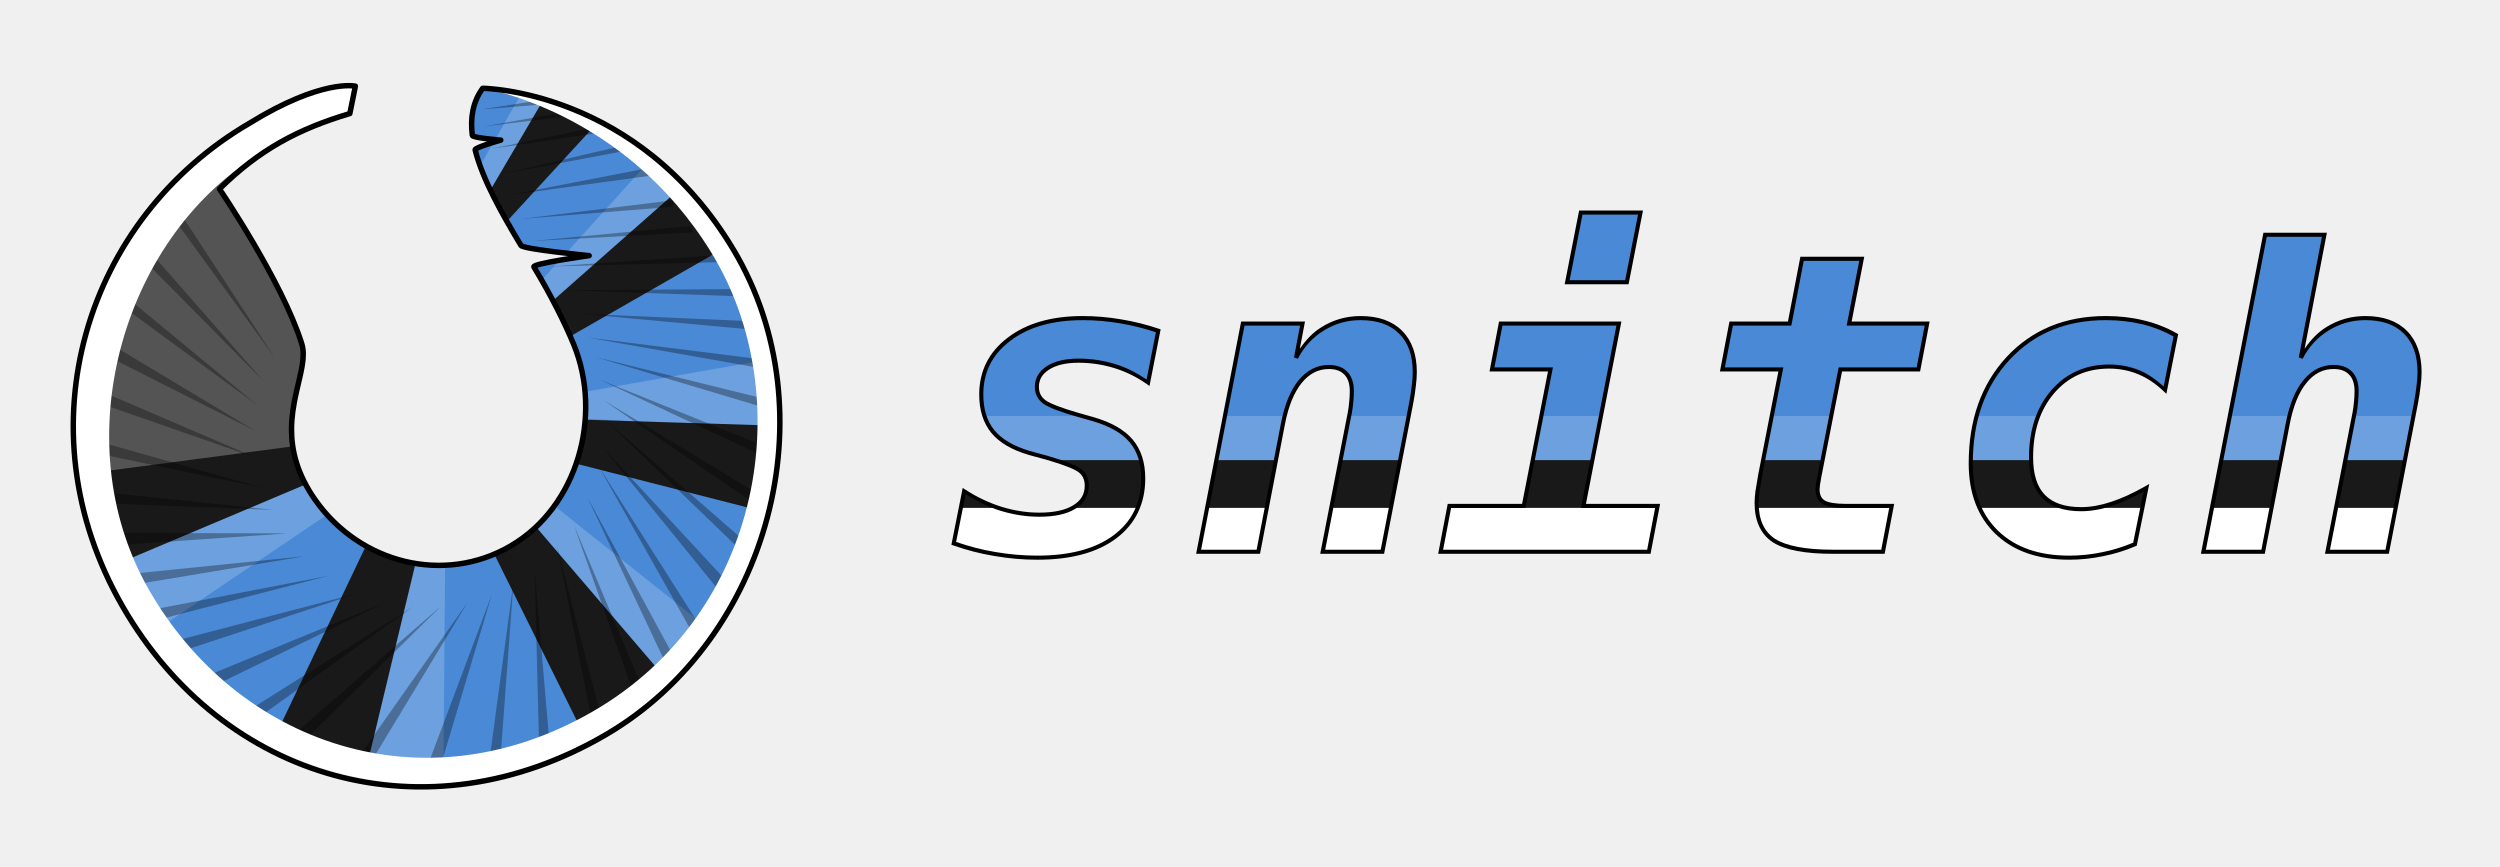
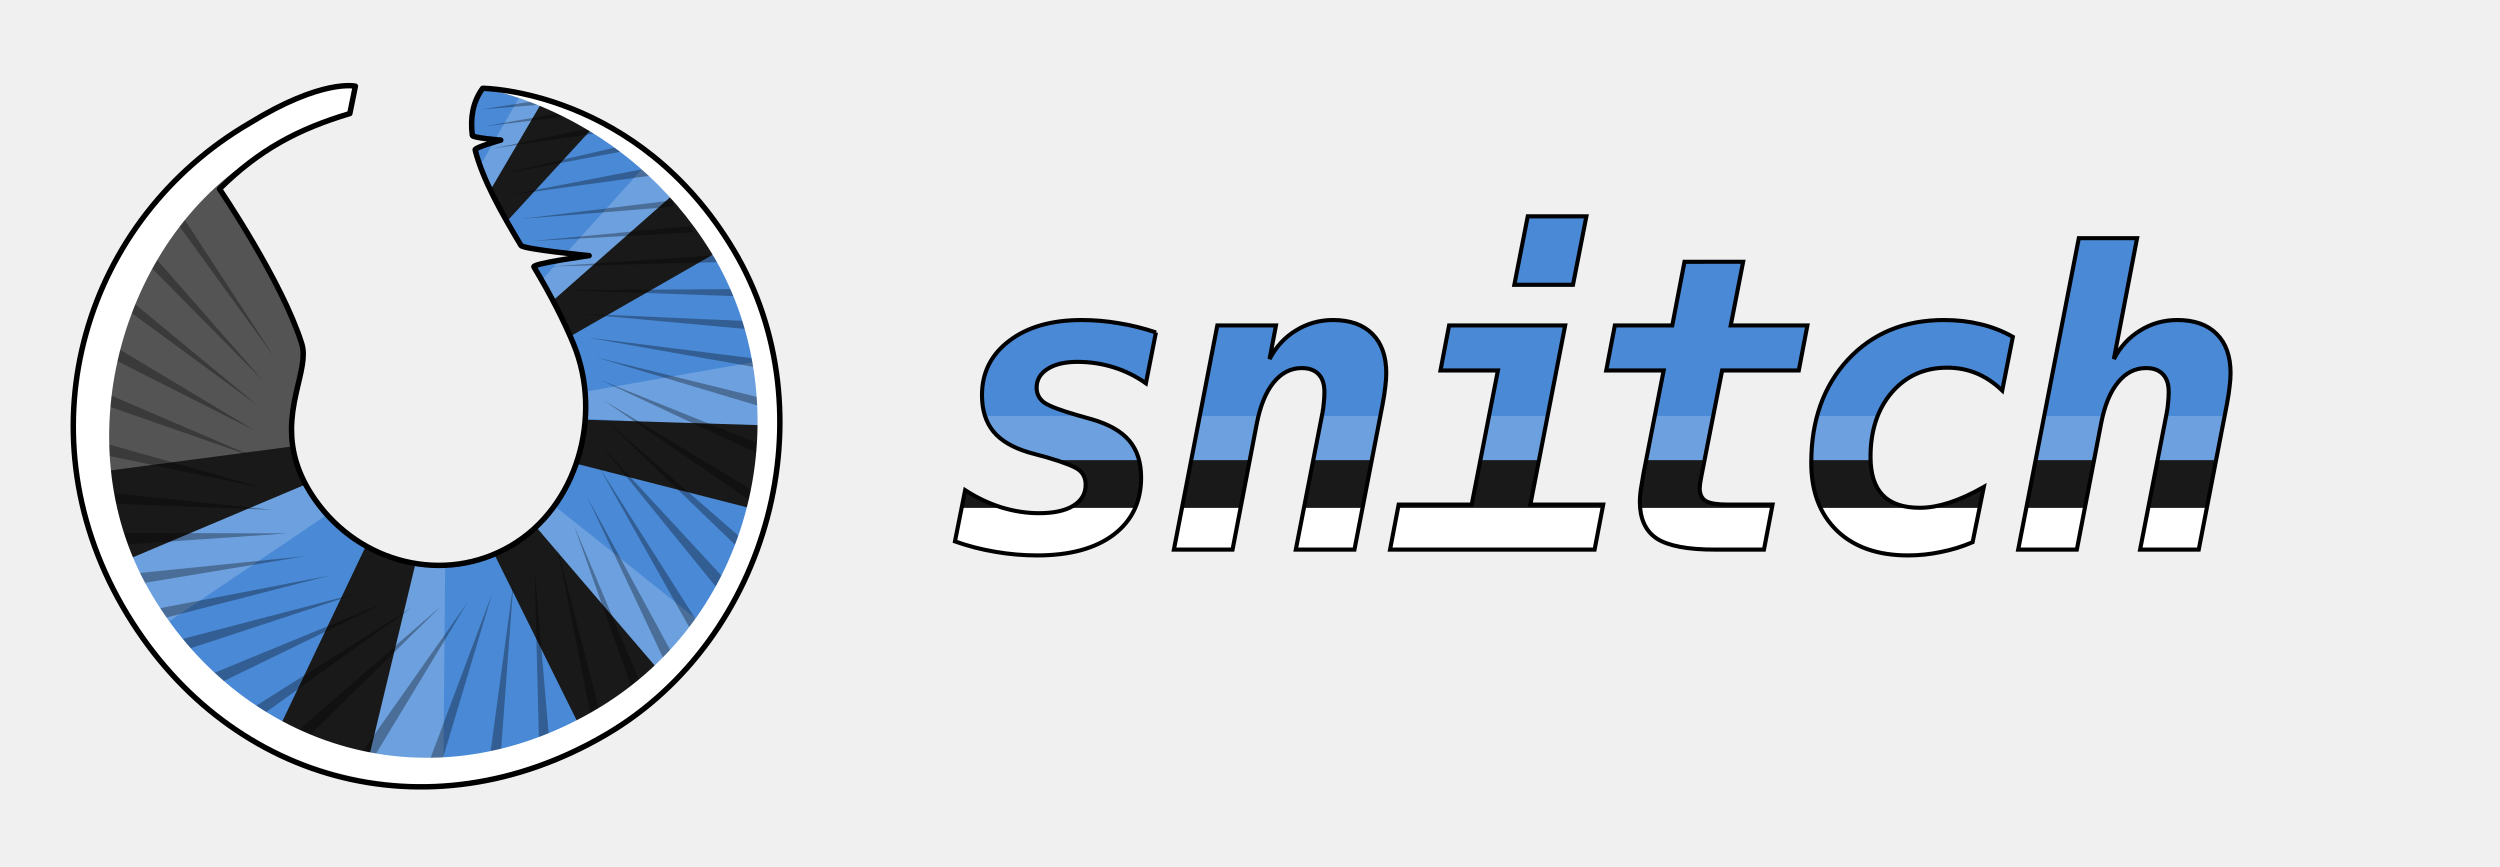
<svg xmlns="http://www.w3.org/2000/svg" xmlns:xlink="http://www.w3.org/1999/xlink" width="305.508mm" height="105.924mm" viewBox="0 0 305.508 105.924" version="1.1" id="svg2265" xml:space="preserve">
  <defs id="defs2262">
    <linearGradient id="linearGradient4502">
      <stop style="stop-color:#010101;stop-opacity:1;" offset="0" id="stop4498" />
      <stop style="stop-color:#010101;stop-opacity:0;" offset="1" id="stop4500" />
    </linearGradient>
    <linearGradient xlink:href="#linearGradient4502" id="linearGradient4504" x1="133.038" y1="82.558" x2="313.37" y2="82.558" gradientUnits="userSpaceOnUse" />
    <clipPath clipPathUnits="userSpaceOnUse" id="clipPath2013">
      <g id="g2029">
        <g aria-label="snitch" id="g2027" style="font-style:italic;font-weight:bold;font-size:42.333px;line-height:1.25;font-family:monospace;-inkscape-font-specification:'monospace Bold Italic';letter-spacing:0px;word-spacing:0px;fill:#ffffff;stroke:none" transform="matrix(1.204419,0,0,1.204419,-63.13726,-20.73251)">
          <path d="m 184.133,77.605 -1.034,5.25 q -1.55,-1.096 -3.349,-1.654 -1.798,-0.558 -3.721,-0.558 -1.943,0 -3.08,0.723 -1.137,0.723 -1.137,1.943 0,0.93 0.744,1.509 0.765,0.558 3.431,1.323 l 1.53,0.434 q 2.646,0.765 3.865,2.212 1.22,1.447 1.22,3.803 0,3.762 -2.853,5.912 -2.832,2.129 -7.896,2.129 -2.15,0 -4.299,-0.372 -2.129,-0.351 -4.175,-1.075 l 1.054,-5.292 q 1.778,1.158 3.741,1.778 1.964,0.599 3.886,0.599 2.274,0 3.535,-0.765 1.282,-0.785 1.282,-2.17 0,-0.951 -0.641,-1.488 -0.62,-0.537 -3.369,-1.344 l -1.819,-0.496 q -2.522,-0.744 -3.7,-2.17 -1.178,-1.447 -1.178,-3.762 0,-3.473 2.811,-5.602 2.811,-2.15 7.483,-2.15 1.922,0 3.845,0.331 1.922,0.31 3.824,0.951 z" id="path2015" style="stroke:none" />
          <path d="m 209.785,84.984 -2.915,15.048 h -6.056 l 2.749,-14.097 q 0.103,-0.537 0.145,-1.075 0.062,-0.558 0.062,-1.116 0,-1.199 -0.599,-1.819 -0.599,-0.641 -1.736,-0.641 -1.695,0 -2.915,1.488 -1.199,1.488 -1.736,4.258 l -2.501,13.002 h -6.056 l 4.486,-23.151 h 6.056 l -0.661,3.473 q 0.992,-1.902 2.729,-2.956 1.736,-1.075 3.824,-1.075 2.646,0 4.072,1.447 1.426,1.426 1.426,4.051 0,0.62 -0.103,1.406 -0.083,0.785 -0.269,1.757 z" id="path2017" style="stroke:none" />
          <path d="m 218.88,76.881 h 11.989 l -3.597,18.5 h 7.524 l -0.889,4.651 H 212.782 l 0.889,-4.651 h 7.545 l 2.708,-13.849 h -5.932 z m 8.124,-11.265 h 6.056 l -1.385,7.069 h -6.056 z" id="path2019" style="stroke:none" />
          <path d="m 255.509,70.308 -1.282,6.573 h 7.917 l -0.889,4.651 h -7.917 l -2.15,10.955 q -0.083,0.413 -0.124,0.723 -0.041,0.31 -0.041,0.475 0,0.93 0.62,1.323 0.62,0.372 2.253,0.372 h 4.651 l -0.889,4.651 h -5.064 q -4.217,0 -5.994,-1.137 -1.757,-1.158 -1.757,-3.824 0,-0.434 0.083,-1.137 0.103,-0.703 0.289,-1.736 l 2.088,-10.666 h -5.932 l 0.889,-4.651 h 5.932 l 1.261,-6.573 z" id="path2021" style="stroke:none" />
          <path d="m 283.228,99.267 q -1.592,0.682 -3.287,1.013 -1.674,0.351 -3.39,0.351 -4.672,0 -7.338,-2.563 -2.646,-2.563 -2.646,-7.007 0,-6.553 3.783,-10.645 3.803,-4.093 9.922,-4.093 2.026,0 3.783,0.434 1.757,0.413 3.328,1.302 l -1.096,5.54 q -1.261,-1.199 -2.667,-1.778 -1.406,-0.579 -3.018,-0.579 -3.514,0 -5.726,2.563 -2.191,2.563 -2.191,6.656 0,2.646 1.261,3.948 1.261,1.302 3.824,1.302 1.447,0 3.08,-0.537 1.654,-0.537 3.535,-1.612 z" id="path2023" style="stroke:none" />
          <path d="m 311.732,84.984 -2.915,15.048 h -6.056 l 2.749,-14.097 q 0.103,-0.537 0.145,-1.075 0.062,-0.558 0.062,-1.116 0,-1.199 -0.599,-1.819 -0.599,-0.641 -1.736,-0.641 -1.716,0 -2.915,1.488 -1.199,1.468 -1.736,4.258 l -2.501,13.002 h -6.056 l 6.263,-32.163 h 6.015 l -2.398,12.485 q 0.992,-1.902 2.729,-2.956 1.736,-1.075 3.824,-1.075 2.646,0 4.072,1.447 1.426,1.426 1.426,4.051 0,0.62 -0.103,1.406 -0.083,0.785 -0.269,1.757 z" id="path2025" style="stroke:none" />
        </g>
      </g>
    </clipPath>
-     <clipPath clipPathUnits="userSpaceOnUse" id="clipPath2394">
-       <path id="path2396" style="font-style:italic;font-weight:bold;font-size:42.333px;line-height:1.25;font-family:monospace;-inkscape-font-specification:'monospace Bold Italic';letter-spacing:0px;word-spacing:0px;display:inline;fill:#ffffff;stroke:none;stroke-width:1.204" d="m 210.27,58.296 -1.668,8.515 h 7.295 l 1.668,-8.515 z m 83.626,2.714 -7.544,38.738 h 7.295 l 3.013,-15.66 c 0.432,-2.241 1.128,-3.95 2.091,-5.128 0.963,-1.195 2.133,-1.793 3.51,-1.793 0.913,0 1.61,0.258 2.091,0.772 0.481,0.498 0.722,1.228 0.722,2.191 0,0.448 -0.025,0.896 -0.074,1.345 -0.033,0.432 -0.091,0.863 -0.174,1.294 l -3.311,16.979 h 7.295 l 3.51,-18.124 c 0.149,-0.78 0.257,-1.485 0.324,-2.116 0.083,-0.631 0.125,-1.195 0.125,-1.693 0,-2.108 -0.573,-3.735 -1.718,-4.88 -1.145,-1.162 -2.78,-1.743 -4.905,-1.743 -1.676,0 -3.212,0.431 -4.606,1.294 -1.394,0.846 -2.489,2.033 -3.286,3.56 l 2.888,-15.037 z m -56.589,2.937 -1.518,7.917 h -7.145 l -1.071,5.601 h 7.145 l -2.515,12.847 c -0.149,0.83 -0.265,1.527 -0.348,2.091 -0.066,0.564 -0.1,1.021 -0.1,1.369 0,2.141 0.705,3.676 2.116,4.606 1.427,0.913 3.834,1.369 7.22,1.369 h 6.099 l 1.071,-5.602 h -5.602 c -1.311,0 -2.216,-0.149 -2.714,-0.448 -0.498,-0.315 -0.747,-0.847 -0.747,-1.594 0,-0.133 0.017,-0.324 0.05,-0.573 0.033,-0.249 0.083,-0.539 0.149,-0.871 l 2.589,-13.195 h 9.535 l 1.071,-5.601 h -9.535 l 1.544,-7.917 z m -87.908,7.245 c -3.751,0 -6.755,0.863 -9.012,2.589 -2.257,1.71 -3.386,3.959 -3.386,6.747 0,1.859 0.473,3.369 1.419,4.531 0.946,1.145 2.432,2.017 4.457,2.614 l 2.191,0.597 c 2.207,0.647 3.56,1.187 4.058,1.619 0.515,0.432 0.772,1.029 0.772,1.792 0,1.112 -0.515,1.984 -1.544,2.614 -1.012,0.614 -2.431,0.921 -4.257,0.921 -1.544,0 -3.104,-0.241 -4.681,-0.722 -1.577,-0.498 -3.079,-1.212 -4.506,-2.141 l -1.27,6.373 c 1.643,0.581 3.32,1.012 5.029,1.295 1.726,0.299 3.452,0.449 5.178,0.449 4.066,0 7.236,-0.855 9.51,-2.565 2.29,-1.726 3.436,-4.099 3.436,-7.12 0,-1.892 -0.49,-3.419 -1.469,-4.581 -0.979,-1.162 -2.531,-2.05 -4.656,-2.664 l -1.842,-0.522 c -2.141,-0.614 -3.518,-1.146 -4.133,-1.594 -0.598,-0.465 -0.897,-1.07 -0.897,-1.817 0,-0.979 0.457,-1.76 1.369,-2.34 0.913,-0.581 2.149,-0.871 3.709,-0.871 1.544,0 3.037,0.224 4.481,0.672 1.444,0.448 2.789,1.112 4.033,1.992 l 1.245,-6.324 c -1.527,-0.515 -3.062,-0.896 -4.606,-1.145 -1.544,-0.266 -3.087,-0.398 -4.631,-0.398 z m 33.958,0 c -1.676,0 -3.212,0.431 -4.606,1.294 -1.394,0.846 -2.489,2.033 -3.286,3.56 l 0.797,-4.182 h -7.295 l -5.402,27.884 h 7.294 l 3.013,-15.66 c 0.432,-2.224 1.129,-3.933 2.091,-5.128 0.979,-1.195 2.149,-1.793 3.51,-1.793 0.913,0 1.609,0.258 2.091,0.772 0.481,0.498 0.722,1.228 0.722,2.191 0,0.448 -0.025,0.896 -0.075,1.345 -0.033,0.432 -0.091,0.863 -0.174,1.294 l -3.311,16.979 h 7.295 l 3.51,-18.124 c 0.149,-0.78 0.257,-1.485 0.323,-2.116 0.083,-0.631 0.125,-1.195 0.125,-1.693 0,-2.108 -0.573,-3.735 -1.718,-4.88 -1.145,-1.162 -2.78,-1.743 -4.905,-1.743 z m 91.07,0 c -4.913,0 -8.896,1.643 -11.95,4.929 -3.037,3.286 -4.556,7.56 -4.556,12.821 0,3.568 1.062,6.382 3.186,8.44 2.141,2.058 5.087,3.087 8.838,3.087 1.378,0 2.739,-0.141 4.083,-0.423 1.361,-0.266 2.68,-0.672 3.958,-1.22 l 1.394,-6.871 c -1.51,0.863 -2.929,1.51 -4.257,1.942 -1.311,0.432 -2.548,0.648 -3.71,0.648 -2.058,0 -3.593,-0.523 -4.605,-1.569 -1.012,-1.046 -1.519,-2.63 -1.519,-4.755 0,-3.286 0.88,-5.958 2.639,-8.017 1.776,-2.058 4.075,-3.087 6.896,-3.087 1.295,0 2.506,0.232 3.634,0.697 1.129,0.465 2.199,1.178 3.212,2.141 l 1.32,-6.672 c -1.261,-0.714 -2.598,-1.236 -4.009,-1.568 -1.411,-0.349 -2.929,-0.523 -4.556,-0.523 z m -73.941,0.672 -1.071,5.601 h 7.145 l -3.261,16.681 h -9.087 l -1.07,5.602 h 25.443 l 1.071,-5.602 h -9.062 l 4.332,-22.282 z" />
+     <clipPath clipPathUnits="userSpaceOnUse" id="clipPath1469">
+       <path id="path1471" style="font-style:italic;font-weight:bold;font-size:50.094px;line-height:1.25;font-family:monospace;-inkscape-font-specification:'monospace Bold Italic';letter-spacing:-2.646px;word-spacing:0px;display:inline;fill:#ffffff;fill-opacity:1;stroke-width:0.265" d="m 289.232,81.679 -3.449,17.807 h -7.167 l 3.253,-16.682 q 0.122,-0.636 0.171,-1.272 0.073,-0.66 0.073,-1.321 0,-1.419 -0.709,-2.152 -0.709,-0.758 -2.055,-0.758 -2.03,0 -3.449,1.761 -1.419,1.737 -2.055,5.039 l -2.96,15.385 h -7.167 l 7.411,-38.06 h 7.118 l -2.837,14.774 q 1.174,-2.25 3.229,-3.498 2.055,-1.272 4.525,-1.272 3.131,0 4.819,1.712 1.688,1.688 1.688,4.794 0,0.734 -0.122,1.663 -0.098,0.929 -0.318,2.079 z m -31.085,16.902 q -1.883,0.807 -3.889,1.199 -1.981,0.416 -4.011,0.416 -5.528,0 -8.683,-3.033 -3.131,-3.033 -3.131,-8.292 0,-7.754 4.476,-12.597 4.501,-4.843 11.741,-4.843 2.397,0 4.476,0.514 2.079,0.489 3.938,1.541 l -1.296,6.555 q -1.492,-1.419 -3.155,-2.104 -1.663,-0.685 -3.571,-0.685 -4.158,0 -6.775,3.033 -2.593,3.033 -2.593,7.876 0,3.131 1.492,4.672 1.492,1.541 4.525,1.541 1.712,0 3.645,-0.636 1.957,-0.636 4.183,-1.908 z m -28.039,-34.269 -1.517,7.778 h 9.368 l -1.052,5.504 h -9.368 l -2.544,12.964 q -0.098,0.489 -0.147,0.856 -0.049,0.367 -0.049,0.563 0,1.101 0.734,1.565 0.734,0.44 2.666,0.44 h 5.504 l -1.052,5.504 h -5.993 q -4.99,0 -7.093,-1.345 -2.079,-1.37 -2.079,-4.525 0,-0.514 0.098,-1.345 0.122,-0.832 0.342,-2.055 l 2.47,-12.621 h -7.02 l 1.052,-5.504 h 7.02 l 1.492,-7.778 z m -35.935,7.778 h 14.187 l -4.256,21.892 h 8.903 l -1.052,5.504 h -24.998 l 1.052,-5.504 h 8.928 l 3.204,-16.388 h -7.02 z m 9.613,-13.331 h 7.167 l -1.639,8.365 h -7.167 z M 186.057,81.679 182.608,99.486 h -7.167 l 3.253,-16.682 q 0.122,-0.636 0.171,-1.272 0.073,-0.66 0.073,-1.321 0,-1.419 -0.709,-2.152 -0.709,-0.758 -2.055,-0.758 -2.006,0 -3.449,1.761 -1.419,1.761 -2.055,5.039 l -2.96,15.385 h -7.167 l 5.308,-27.395 h 7.167 l -0.783,4.109 q 1.174,-2.25 3.229,-3.498 2.055,-1.272 4.525,-1.272 3.131,0 4.819,1.712 1.688,1.688 1.688,4.794 0,0.734 -0.122,1.663 -0.098,0.929 -0.318,2.079 z m -27.709,-8.732 -1.223,6.213 q -1.835,-1.296 -3.963,-1.957 -2.128,-0.66 -4.403,-0.66 -2.299,0 -3.645,0.856 -1.345,0.856 -1.345,2.299 0,1.101 0.881,1.786 0.905,0.66 4.06,1.565 l 1.81,0.514 q 3.131,0.905 4.574,2.617 1.443,1.712 1.443,4.501 0,4.452 -3.376,6.996 -3.351,2.519 -9.344,2.519 -2.544,0 -5.088,-0.44 -2.519,-0.416 -4.941,-1.272 l 1.247,-6.262 q 2.104,1.37 4.427,2.104 2.324,0.709 4.599,0.709 2.691,0 4.183,-0.905 1.517,-0.929 1.517,-2.568 0,-1.125 -0.758,-1.761 -0.734,-0.636 -3.987,-1.59 l -2.152,-0.587 q -2.984,-0.881 -4.378,-2.568 -1.394,-1.712 -1.394,-4.452 0,-4.109 3.327,-6.629 3.327,-2.544 8.855,-2.544 2.275,0 4.55,0.391 2.275,0.367 4.525,1.125 z" />
+     </clipPath>
+     <clipPath clipPathUnits="userSpaceOnUse" id="clipPath1473">
+       <path id="path1475" style="font-style:italic;font-weight:bold;font-size:50.094px;line-height:1.25;font-family:monospace;-inkscape-font-specification:'monospace Bold Italic';letter-spacing:-2.646px;word-spacing:0px;display:inline;fill:#ffffff;fill-opacity:1;stroke-width:0.265" d="m 289.232,81.679 -3.449,17.807 h -7.167 l 3.253,-16.682 q 0.122,-0.636 0.171,-1.272 0.073,-0.66 0.073,-1.321 0,-1.419 -0.709,-2.152 -0.709,-0.758 -2.055,-0.758 -2.03,0 -3.449,1.761 -1.419,1.737 -2.055,5.039 l -2.96,15.385 h -7.167 l 7.411,-38.06 h 7.118 l -2.837,14.774 q 1.174,-2.25 3.229,-3.498 2.055,-1.272 4.525,-1.272 3.131,0 4.819,1.712 1.688,1.688 1.688,4.794 0,0.734 -0.122,1.663 -0.098,0.929 -0.318,2.079 z m -31.085,16.902 q -1.883,0.807 -3.889,1.199 -1.981,0.416 -4.011,0.416 -5.528,0 -8.683,-3.033 -3.131,-3.033 -3.131,-8.292 0,-7.754 4.476,-12.597 4.501,-4.843 11.741,-4.843 2.397,0 4.476,0.514 2.079,0.489 3.938,1.541 l -1.296,6.555 q -1.492,-1.419 -3.155,-2.104 -1.663,-0.685 -3.571,-0.685 -4.158,0 -6.775,3.033 -2.593,3.033 -2.593,7.876 0,3.131 1.492,4.672 1.492,1.541 4.525,1.541 1.712,0 3.645,-0.636 1.957,-0.636 4.183,-1.908 z m -28.039,-34.269 -1.517,7.778 h 9.368 l -1.052,5.504 h -9.368 l -2.544,12.964 q -0.098,0.489 -0.147,0.856 -0.049,0.367 -0.049,0.563 0,1.101 0.734,1.565 0.734,0.44 2.666,0.44 h 5.504 l -1.052,5.504 h -5.993 q -4.99,0 -7.093,-1.345 -2.079,-1.37 -2.079,-4.525 0,-0.514 0.098,-1.345 0.122,-0.832 0.342,-2.055 l 2.47,-12.621 h -7.02 l 1.052,-5.504 h 7.02 l 1.492,-7.778 z m -35.935,7.778 h 14.187 l -4.256,21.892 h 8.903 l -1.052,5.504 h -24.998 l 1.052,-5.504 h 8.928 l 3.204,-16.388 h -7.02 z m 9.613,-13.331 h 7.167 l -1.639,8.365 h -7.167 z M 186.057,81.679 182.608,99.486 h -7.167 l 3.253,-16.682 q 0.122,-0.636 0.171,-1.272 0.073,-0.66 0.073,-1.321 0,-1.419 -0.709,-2.152 -0.709,-0.758 -2.055,-0.758 -2.006,0 -3.449,1.761 -1.419,1.761 -2.055,5.039 l -2.96,15.385 h -7.167 l 5.308,-27.395 h 7.167 l -0.783,4.109 q 1.174,-2.25 3.229,-3.498 2.055,-1.272 4.525,-1.272 3.131,0 4.819,1.712 1.688,1.688 1.688,4.794 0,0.734 -0.122,1.663 -0.098,0.929 -0.318,2.079 z m -27.709,-8.732 -1.223,6.213 q -1.835,-1.296 -3.963,-1.957 -2.128,-0.66 -4.403,-0.66 -2.299,0 -3.645,0.856 -1.345,0.856 -1.345,2.299 0,1.101 0.881,1.786 0.905,0.66 4.06,1.565 l 1.81,0.514 q 3.131,0.905 4.574,2.617 1.443,1.712 1.443,4.501 0,4.452 -3.376,6.996 -3.351,2.519 -9.344,2.519 -2.544,0 -5.088,-0.44 -2.519,-0.416 -4.941,-1.272 l 1.247,-6.262 q 2.104,1.37 4.427,2.104 2.324,0.709 4.599,0.709 2.691,0 4.183,-0.905 1.517,-0.929 1.517,-2.568 0,-1.125 -0.758,-1.761 -0.734,-0.636 -3.987,-1.59 l -2.152,-0.587 q -2.984,-0.881 -4.378,-2.568 -1.394,-1.712 -1.394,-4.452 0,-4.109 3.327,-6.629 3.327,-2.544 8.855,-2.544 2.275,0 4.55,0.391 2.275,0.367 4.525,1.125 z" />
+     </clipPath>
+     <clipPath clipPathUnits="userSpaceOnUse" id="clipPath1477">
+       <path id="path1479" style="font-style:italic;font-weight:bold;font-size:50.094px;line-height:1.25;font-family:monospace;-inkscape-font-specification:'monospace Bold Italic';letter-spacing:-2.646px;word-spacing:0px;display:inline;fill:#ffffff;fill-opacity:1;stroke-width:0.265" d="m 289.232,81.679 -3.449,17.807 h -7.167 l 3.253,-16.682 q 0.122,-0.636 0.171,-1.272 0.073,-0.66 0.073,-1.321 0,-1.419 -0.709,-2.152 -0.709,-0.758 -2.055,-0.758 -2.03,0 -3.449,1.761 -1.419,1.737 -2.055,5.039 l -2.96,15.385 h -7.167 l 7.411,-38.06 h 7.118 l -2.837,14.774 q 1.174,-2.25 3.229,-3.498 2.055,-1.272 4.525,-1.272 3.131,0 4.819,1.712 1.688,1.688 1.688,4.794 0,0.734 -0.122,1.663 -0.098,0.929 -0.318,2.079 z m -31.085,16.902 q -1.883,0.807 -3.889,1.199 -1.981,0.416 -4.011,0.416 -5.528,0 -8.683,-3.033 -3.131,-3.033 -3.131,-8.292 0,-7.754 4.476,-12.597 4.501,-4.843 11.741,-4.843 2.397,0 4.476,0.514 2.079,0.489 3.938,1.541 l -1.296,6.555 q -1.492,-1.419 -3.155,-2.104 -1.663,-0.685 -3.571,-0.685 -4.158,0 -6.775,3.033 -2.593,3.033 -2.593,7.876 0,3.131 1.492,4.672 1.492,1.541 4.525,1.541 1.712,0 3.645,-0.636 1.957,-0.636 4.183,-1.908 z m -28.039,-34.269 -1.517,7.778 h 9.368 l -1.052,5.504 h -9.368 l -2.544,12.964 q -0.098,0.489 -0.147,0.856 -0.049,0.367 -0.049,0.563 0,1.101 0.734,1.565 0.734,0.44 2.666,0.44 h 5.504 l -1.052,5.504 h -5.993 q -4.99,0 -7.093,-1.345 -2.079,-1.37 -2.079,-4.525 0,-0.514 0.098,-1.345 0.122,-0.832 0.342,-2.055 l 2.47,-12.621 h -7.02 l 1.052,-5.504 h 7.02 l 1.492,-7.778 z m -35.935,7.778 h 14.187 l -4.256,21.892 h 8.903 l -1.052,5.504 h -24.998 l 1.052,-5.504 h 8.928 l 3.204,-16.388 h -7.02 z m 9.613,-13.331 h 7.167 l -1.639,8.365 h -7.167 z M 186.057,81.679 182.608,99.486 h -7.167 l 3.253,-16.682 q 0.122,-0.636 0.171,-1.272 0.073,-0.66 0.073,-1.321 0,-1.419 -0.709,-2.152 -0.709,-0.758 -2.055,-0.758 -2.006,0 -3.449,1.761 -1.419,1.761 -2.055,5.039 l -2.96,15.385 h -7.167 l 5.308,-27.395 h 7.167 l -0.783,4.109 q 1.174,-2.25 3.229,-3.498 2.055,-1.272 4.525,-1.272 3.131,0 4.819,1.712 1.688,1.688 1.688,4.794 0,0.734 -0.122,1.663 -0.098,0.929 -0.318,2.079 z m -27.709,-8.732 -1.223,6.213 q -1.835,-1.296 -3.963,-1.957 -2.128,-0.66 -4.403,-0.66 -2.299,0 -3.645,0.856 -1.345,0.856 -1.345,2.299 0,1.101 0.881,1.786 0.905,0.66 4.06,1.565 l 1.81,0.514 q 3.131,0.905 4.574,2.617 1.443,1.712 1.443,4.501 0,4.452 -3.376,6.996 -3.351,2.519 -9.344,2.519 -2.544,0 -5.088,-0.44 -2.519,-0.416 -4.941,-1.272 l 1.247,-6.262 q 2.104,1.37 4.427,2.104 2.324,0.709 4.599,0.709 2.691,0 4.183,-0.905 1.517,-0.929 1.517,-2.568 0,-1.125 -0.758,-1.761 -0.734,-0.636 -3.987,-1.59 l -2.152,-0.587 q -2.984,-0.881 -4.378,-2.568 -1.394,-1.712 -1.394,-4.452 0,-4.109 3.327,-6.629 3.327,-2.544 8.855,-2.544 2.275,0 4.55,0.391 2.275,0.367 4.525,1.125 z" />
+     </clipPath>
+     <clipPath clipPathUnits="userSpaceOnUse" id="clipPath1481">
+       <path id="path1483" style="font-style:italic;font-weight:bold;font-size:50.094px;line-height:1.25;font-family:monospace;-inkscape-font-specification:'monospace Bold Italic';letter-spacing:-2.646px;word-spacing:0px;display:inline;fill:#ffffff;fill-opacity:1;stroke-width:0.265" d="m 289.232,81.679 -3.449,17.807 h -7.167 l 3.253,-16.682 q 0.122,-0.636 0.171,-1.272 0.073,-0.66 0.073,-1.321 0,-1.419 -0.709,-2.152 -0.709,-0.758 -2.055,-0.758 -2.03,0 -3.449,1.761 -1.419,1.737 -2.055,5.039 l -2.96,15.385 h -7.167 l 7.411,-38.06 h 7.118 l -2.837,14.774 q 1.174,-2.25 3.229,-3.498 2.055,-1.272 4.525,-1.272 3.131,0 4.819,1.712 1.688,1.688 1.688,4.794 0,0.734 -0.122,1.663 -0.098,0.929 -0.318,2.079 z m -31.085,16.902 q -1.883,0.807 -3.889,1.199 -1.981,0.416 -4.011,0.416 -5.528,0 -8.683,-3.033 -3.131,-3.033 -3.131,-8.292 0,-7.754 4.476,-12.597 4.501,-4.843 11.741,-4.843 2.397,0 4.476,0.514 2.079,0.489 3.938,1.541 l -1.296,6.555 q -1.492,-1.419 -3.155,-2.104 -1.663,-0.685 -3.571,-0.685 -4.158,0 -6.775,3.033 -2.593,3.033 -2.593,7.876 0,3.131 1.492,4.672 1.492,1.541 4.525,1.541 1.712,0 3.645,-0.636 1.957,-0.636 4.183,-1.908 z m -28.039,-34.269 -1.517,7.778 h 9.368 l -1.052,5.504 h -9.368 l -2.544,12.964 q -0.098,0.489 -0.147,0.856 -0.049,0.367 -0.049,0.563 0,1.101 0.734,1.565 0.734,0.44 2.666,0.44 h 5.504 l -1.052,5.504 h -5.993 q -4.99,0 -7.093,-1.345 -2.079,-1.37 -2.079,-4.525 0,-0.514 0.098,-1.345 0.122,-0.832 0.342,-2.055 l 2.47,-12.621 h -7.02 l 1.052,-5.504 h 7.02 l 1.492,-7.778 z m -35.935,7.778 h 14.187 l -4.256,21.892 h 8.903 l -1.052,5.504 h -24.998 l 1.052,-5.504 h 8.928 l 3.204,-16.388 h -7.02 z m 9.613,-13.331 h 7.167 l -1.639,8.365 h -7.167 z M 186.057,81.679 182.608,99.486 h -7.167 l 3.253,-16.682 q 0.122,-0.636 0.171,-1.272 0.073,-0.66 0.073,-1.321 0,-1.419 -0.709,-2.152 -0.709,-0.758 -2.055,-0.758 -2.006,0 -3.449,1.761 -1.419,1.761 -2.055,5.039 l -2.96,15.385 h -7.167 l 5.308,-27.395 h 7.167 l -0.783,4.109 q 1.174,-2.25 3.229,-3.498 2.055,-1.272 4.525,-1.272 3.131,0 4.819,1.712 1.688,1.688 1.688,4.794 0,0.734 -0.122,1.663 -0.098,0.929 -0.318,2.079 z m -27.709,-8.732 -1.223,6.213 q -1.835,-1.296 -3.963,-1.957 -2.128,-0.66 -4.403,-0.66 -2.299,0 -3.645,0.856 -1.345,0.856 -1.345,2.299 0,1.101 0.881,1.786 0.905,0.66 4.06,1.565 l 1.81,0.514 q 3.131,0.905 4.574,2.617 1.443,1.712 1.443,4.501 0,4.452 -3.376,6.996 -3.351,2.519 -9.344,2.519 -2.544,0 -5.088,-0.44 -2.519,-0.416 -4.941,-1.272 l 1.247,-6.262 q 2.104,1.37 4.427,2.104 2.324,0.709 4.599,0.709 2.691,0 4.183,-0.905 1.517,-0.929 1.517,-2.568 0,-1.125 -0.758,-1.761 -0.734,-0.636 -3.987,-1.59 l -2.152,-0.587 q -2.984,-0.881 -4.378,-2.568 -1.394,-1.712 -1.394,-4.452 0,-4.109 3.327,-6.629 3.327,-2.544 8.855,-2.544 2.275,0 4.55,0.391 2.275,0.367 4.525,1.125 z" />
    </clipPath>
  </defs>
  <g id="layer4" transform="translate(-17.08999,-32.3215)">
    <g id="g1412" transform="matrix(0.6680005,0,0,0.6680005,-25.46499,66.9784)">
      <path style="color:#000000;display:inline;fill:#545454;fill-opacity:1;stroke:none;stroke-linecap:round;stroke-linejoin:round;stroke-opacity:1;-inkscape-stroke:none" d="m 196.357,-5.32 c 17.752,29.705 7.22,68.811 -22.664,86.259 -29.885,17.448 -68.811,7.22 -86.259,-22.664 -17.448,-29.885 -7.22,-68.811 22.664,-86.259 13.323,-8.219 18.662,-6.679 18.662,-6.679 l -1.059,3.555 c -9.455,2.826 -16.561,6.605 -23.843,13.796 0,0 12.558,18.637 15.328,29.308 1.396,5.378 -7.039,14.535 2.238,27.649 8.157,11.53 23.521,15.46 35.718,8.338 12.197,-7.121 17.183,-23.918 11.515,-36.854 -1.387,-4.307 -4.141,-8.945 -7.342,-14.252 -0.25,-0.414 8.066,-1.948 8.066,-1.948 0,0 -9.966,-1.118 -10.224,-1.547 -3.837,-6.375 -7.414,-12.454 -8.685,-18.136 -0.053,-0.239 4.225,-1.369 4.225,-1.369 0,0 -4.631,-0.476 -4.666,-0.7 -0.533,-3.442 0.008,-6.221 1.977,-8.906 0,0 26.814,1.069 44.348,30.408 z" id="path1109-8" />
      <path id="path1485-7" style="display:inline;fill:#4989d6;fill-opacity:1;stroke:none;stroke-width:0.265px;stroke-linecap:butt;stroke-linejoin:miter;stroke-opacity:1" d="m 170.962,80.447 c -11.13,4.495 -30.106,8.869 -40.898,7.015 l 9.349,-36.342 c 4.276,0.765 10.095,-0.163 15.034,-1.621 z M 115.785,81.864 C 100.385,71.971 89.548,61.199 86.714,48.887 L 119.703,36.729 c 2.748,3.663 4.211,7.155 11.321,11.395 z m 45.499,-37.128 22.672,26.782 c 10.254,-9.195 16.562,-20.539 18.454,-31.03 l -32.827,-8.015 c -1.367,4.005 -4.421,9.084 -8.299,12.264 z m 9.329,-19.288 32.497,3.631 C 203.888,17.025 201.344,5.881 194.35,-5.845 L 165.691,4.254 c 3.523,6.183 6.186,12.768 4.923,21.194 z m -4.961,-21.242 22.892,-18.078 c -4.436,-6.717 -11.883,-11.134 -19.353,-15.831 l -13.132,17.858 2.967,4.965 10.844,2.047 -8.483,1.904 z m -9.612,-15.98 7.577,-20.663 -11.204,-3.435 c -2.404,0.981 -2.904,4.46 -2.122,8.531 0.121,0.628 4.836,1.335 4.836,1.335 0,0 -4.261,1.266 -4.123,1.736 1.089,3.733 3.018,7.795 5.037,12.495 z" />
      <path style="display:inline;fill:#ffffff;fill-opacity:0.194;stroke:none;stroke-width:0.265px;stroke-linecap:butt;stroke-linejoin:miter;stroke-opacity:1" d="M 119.743,36.113 87.074,49.966 92.938,62.947 123.58,42.254 Z m 19.565,14.874 -8.463,35.66 13.979,0.934 0.315,-35.662 z m 22.194,-6.258 22.749,26.728 7.805,-9.347 -26.932,-21.459 z m 9.427,-20.02 32.219,1.922 -0.561,-12.458 -31.613,5.565 z m -5.367,-20.893 21.394,-19.654 -5.574,-5.368 -13.809,15.285 3.126,0.996 -4.729,0.778 -3.263,3.611 z m -11.894,-20.153 9.445,-16.261 -4.393,-1.53 -7.347,12.843 z" id="path1555-9" />
      <path id="path1520-2" style="display:inline;fill:#191919;fill-opacity:1;stroke:none;stroke-width:0.265px;stroke-linecap:butt;stroke-linejoin:miter;stroke-opacity:1" d="m 169.914,81.335 -15.779,-31.824 7.605,-5.027 22.83,26.664 z m -38.915,6.151 -16.241,-6.15 15.767,-33.099 9.171,3.053 z m 38.458,-54.453 32.799,8.381 1.498,-15.481 -33.001,-1.028 z m -1.474,-23.36 26.691,-15.288 -8.054,-10.476 -21.72,19.167 z m -11.678,-20.921 16.122,-17.553 -9.795,-4.015 -9.166,15.618 z m -36.633,47.958 -33.055,13.95 -5.233,-16.149 35.881,-4.739 z" />
      <path style="fill:#000000;fill-opacity:0.316;stroke:none;stroke-width:0.265px;stroke-linecap:butt;stroke-linejoin:miter;stroke-opacity:1" d="M 96.423,-13.303 113.958,13.541 95.522,-11.865 Z M 91.289,-5.644 111.897,17.83 90.379,-3.934 Z M 86.579,2.252 110.789,22.247 85.898,3.998 Z M 83.347,10.705 110.339,26.902 82.722,12.943 Z M 81.566,19.422 110.498,31.841 81.317,21.666 Z m 30.44,18.013 -30.7,-8.662 0.232,2.296 z m 1.667,3.967 -30.783,-3.219 0.567,2.062 z m 2.643,4.295 -31.339,-0.096 0.992,2.185 z m 3.13,4.173 -31.452,3.197 1.066,1.868 z m 4.402,3.572 -32.264,6.211 1.366,1.747 z m 5.621,3.113 -33.939,8.863 1.5,1.794 z m 4.888,1.716 -33.067,13.601 1.789,1.594 z m 4.981,0.776 -30.08,19.001 1.966,1.171 z m 5.094,-0.084 -26.498,23.091 2.172,0.865 z m 4.822,-0.673 -19.658,27.914 2.622,0.253 z m 4.447,-1.469 -11.446,30.524 2.356,-0.109 z m 3.953,-2.287 -4.298,31.788 2.031,-1.195 z m 3.856,-2.226 0.792,31.345 1.814,-0.827 z m 10.333,27.031 -6.272,-31.435 7.946,30.867 z m 7.466,-5.234 -10.582,-29.837 12.125,28.825 z m 5.89,-5.233 -14.042,-29.789 15.364,28.345 z m 4.846,-5.58 -16.809,-29.834 18.028,28.407 z m 4.965,-7.408 -21.257,-26.166 22.996,24.849 z m 3.755,-7.54 -24.641,-23.709 25.523,22.244 z m 2.793,-8.206 -27.466,-18.816 28.18,17.074 z m 1.037,-8.918 -29.09,-13.605 29.577,11.91 z m 0.453,-8.68 -30.312,-9.064 30.047,7.409 z m -1.312,-7.268 -30.497,-5.395 30.409,3.816 z M 200.462,8.342 169.557,5.493 200.207,6.85 Z m -2.504,-6.063 -30.867,-1.068 30.463,-0.206 z m -2.791,-6.205 -30.751,0.789 30.546,-2.069 z m -4.63,-5.449 -29.317,1.573 28.765,-2.723 z m -3.719,-4.688 -27.794,2.229 27.838,-3.414 z m -4.149,-5.678 -25.987,3.567 25.505,-4.94 z m -5.387,-4.396 -22.081,4.14 21.376,-4.978 z m -4.416,-3.369 -19.233,2.829 17.822,-3.691 z m -5.372,-3.107 -15.29,1.864 13.931,-2.466 z m -5.517,-2.085 -10.167,0.819 9.214,-1.428 z" id="path1968-0" />
      <path style="color:#000000;display:inline;fill:#ffffff;fill-opacity:1;stroke:none;stroke-linecap:round;stroke-linejoin:round;stroke-opacity:1;-inkscape-stroke:none" d="m 198.144,-6.363 c 17.752,29.705 6.188,71.149 -23.567,88.816 -32.253,19.15 -71.311,6.65 -88.76,-23.234 -17.448,-29.885 -6.482,-71.259 23.403,-88.707 13.323,-8.219 19.628,-7.015 19.628,-7.015 l -1.146,5.396 c -9.455,2.826 -7.177,2.092 -15.794,7.043 C 86.797,-9.637 74.947,28.142 90.984,56.069 107.021,83.995 140.912,96.317 172.184,78.255 203.456,60.192 209.807,20.401 193.851,-5.651 177.895,-31.703 152.009,-35.728 152.009,-35.728 c 0,0 28.602,0.025 46.135,29.365 z" id="path1420-2" />
      <path style="color:#000000;display:inline;fill:none;fill-opacity:1;stroke:#000000;stroke-linecap:round;stroke-linejoin:round;stroke-opacity:1;-inkscape-stroke:none" d="m 197.88,-6.209 c 17.752,29.705 6.576,71.206 -23.283,88.697 -32.816,19.222 -70.051,8.553 -88.475,-23.447 -18.854,-32.747 -6.69,-70.915 23.195,-88.363 13.323,-8.219 19.403,-6.794 19.403,-6.794 l -1.019,5.008 c -9.455,2.826 -16.561,6.605 -23.843,13.796 0,0 11.484,16.906 15.053,28.322 0.733,2.345 -0.193,5.288 -0.985,8.809 -0.254,1.131 -0.495,2.323 -0.661,3.573 -0.139,1.043 -0.227,2.126 -0.23,3.251 -0.008,3.858 0.99,8.197 4.39,13.003 8.157,11.53 23.521,15.46 35.718,8.338 12.197,-7.121 16.872,-23.786 11.515,-36.854 -1.661,-4.051 -4.198,-9.062 -7.282,-14.183 -0.365,-0.607 10.102,-2.065 10.102,-2.065 0,0 -12.048,-1.161 -12.468,-1.862 -3.563,-5.948 -6.998,-12.026 -8.386,-17.483 -0.11,-0.432 4.688,-1.785 4.688,-1.785 0,0 -5.142,-0.408 -5.199,-0.855 -0.407,-3.212 0.077,-6.145 1.895,-8.624 0,0 28.338,0.179 45.871,29.519 z" id="path1518-3" />
    </g>
  </g>
  <g id="layer5" transform="translate(-17.08999,-32.3215)">
-     <g id="g2311" clip-path="url(#clipPath2394)">
-       <rect style="fill:#4989d6;fill-opacity:1;stroke:none;stroke-width:1.204;stroke-linecap:round;stroke-linejoin:round;stroke-dasharray:none;stroke-opacity:1;stop-color:#000000" id="rect2891" width="185.848" height="35.863" x="129.994" y="58.213" clip-path="none" />
-       <rect style="fill:#ffffff;fill-opacity:0.196;stroke:none;stroke-width:1.204;stroke-linecap:round;stroke-linejoin:round;stroke-dasharray:none;stroke-opacity:1;stop-color:#000000" id="rect4224" width="186.036" height="11.263" x="129.994" y="83.149" clip-path="none" />
-       <rect style="fill:#191919;fill-opacity:1;stroke:none;stroke-width:1.204;stroke-linecap:round;stroke-linejoin:round;stroke-dasharray:none;stroke-opacity:1;stop-color:#000000" id="rect3825" width="186.059" height="5.841" x="129.994" y="88.555" clip-path="none" />
-       <rect style="fill:#ffffff;fill-opacity:1;stroke:none;stroke-width:1.204;stroke-linecap:round;stroke-linejoin:round;stroke-dasharray:none;stroke-opacity:1;stop-color:#000000" id="rect2355" width="186.059" height="6.895" x="129.994" y="94.395" clip-path="none" />
-     </g>
-     <g aria-label="snitch" id="text4473" clip-path="none" style="font-style:italic;font-weight:bold;font-size:50.987px;font-family:monospace;-inkscape-font-specification:'monospace Bold Italic';letter-spacing:0px;word-spacing:0px;fill:none;stroke:#010101;stroke-width:0.5">
+     <path style="fill:#4989d6;stroke-width:1.204;stroke-linecap:round;stroke-linejoin:round;stop-color:#000000" d="M 129.994,58.213 H 315.841 V 94.075 H 129.994 Z" id="rect2891" clip-path="url(#clipPath1481)" />
+     <rect style="fill:#ffffff;fill-opacity:0.196;stroke:none;stroke-width:1.204;stroke-linecap:round;stroke-linejoin:round;stroke-dasharray:none;stroke-opacity:1;stop-color:#000000" id="rect4224" width="186.036" height="11.263" x="129.994" y="83.149" clip-path="url(#clipPath1477)" />
+     <rect style="fill:#191919;fill-opacity:1;stroke:none;stroke-width:1.204;stroke-linecap:round;stroke-linejoin:round;stroke-dasharray:none;stroke-opacity:1;stop-color:#000000" id="rect3825" width="186.059" height="5.841" x="129.994" y="88.555" clip-path="url(#clipPath1473)" />
+     <rect style="fill:#ffffff;fill-opacity:1;stroke:none;stroke-width:1.204;stroke-linecap:round;stroke-linejoin:round;stroke-dasharray:none;stroke-opacity:1;stop-color:#000000" id="rect2355" width="186.059" height="6.895" x="129.994" y="94.395" clip-path="url(#clipPath1469)" />
+     <g aria-label="snitch" id="text4473" clip-path="none" style="font-style:italic;font-weight:bold;font-size:50.987px;font-family:monospace;-inkscape-font-specification:'monospace Bold Italic';letter-spacing:0px;word-spacing:0px;display:none;fill:none;stroke:#010101;stroke-width:0.5">
      <path style="color:#000000;-inkscape-font-specification:'monospace Bold Italic';fill:#010101;stroke:none;-inkscape-stroke:none" d="m 149.4,70.943 c -3.789,0 -6.854,0.874 -9.164,2.641 -2.309,1.749 -3.484,4.09 -3.484,6.945 0,1.901 0.487,3.475 1.475,4.688 v 0.002 h 0.002 c 0.988,1.196 2.522,2.089 4.578,2.695 h 0.002 l 2.189,0.598 c 1.099,0.322 1.982,0.616 2.646,0.881 0.665,0.265 1.115,0.509 1.318,0.686 v 0.002 h 0.002 c 0.459,0.385 0.684,0.894 0.684,1.602 0,1.035 -0.453,1.804 -1.426,2.4 -0.955,0.579 -2.328,0.885 -4.125,0.885 -1.517,0 -3.051,-0.237 -4.605,-0.711 h -0.002 c -1.554,-0.491 -3.035,-1.194 -4.443,-2.111 l -0.309,-0.201 -1.385,6.947 0.203,0.072 c 1.657,0.586 3.348,1.022 5.072,1.307 l -0.002,-0.002 c 1.74,0.301 3.48,0.453 5.221,0.453 4.101,0 7.329,-0.863 9.66,-2.615 2.346,-1.768 3.537,-4.236 3.537,-7.32 0,-1.935 -0.507,-3.529 -1.529,-4.742 -1.023,-1.213 -2.622,-2.119 -4.777,-2.742 l -1.842,-0.523 h -0.002 c -2.128,-0.61 -3.502,-1.154 -4.049,-1.553 -0.545,-0.425 -0.797,-0.938 -0.797,-1.617 0,-0.902 0.393,-1.582 1.252,-2.129 0.858,-0.546 2.047,-0.832 3.576,-0.832 1.519,0 2.988,0.22 4.408,0.66 1.419,0.44 2.739,1.092 3.963,1.957 l 0.314,0.223 1.361,-6.918 L 158.717,72.5 c -1.539,-0.519 -3.088,-0.905 -4.645,-1.156 h -0.002 c -1.557,-0.268 -3.113,-0.4 -4.67,-0.4 z m 0,0.5 c 1.529,0 3.058,0.131 4.588,0.395 h 0.002 c 1.459,0.235 2.91,0.607 4.355,1.082 l -1.137,5.775 c -1.18,-0.791 -2.425,-1.446 -3.777,-1.865 -1.468,-0.456 -2.987,-0.684 -4.555,-0.684 -1.591,0 -2.876,0.295 -3.844,0.91 -0.967,0.615 -1.484,1.494 -1.484,2.551 0,0.814 0.343,1.509 0.992,2.014 l 0.004,0.004 0.002,0.002 c 0.682,0.498 2.06,1.014 4.211,1.631 l 1.842,0.523 c 2.094,0.605 3.599,1.474 4.535,2.584 0.936,1.111 1.41,2.571 1.41,4.42 0,2.958 -1.103,5.238 -3.338,6.922 -2.216,1.666 -5.329,2.514 -9.359,2.514 -1.712,0 -3.422,-0.149 -5.135,-0.445 h -0.002 c -1.625,-0.268 -3.215,-0.69 -4.779,-1.23 l 1.162,-5.828 c 1.354,0.847 2.761,1.548 4.248,2.018 h 0.002 c 1.599,0.488 3.184,0.732 4.754,0.732 1.854,0 3.317,-0.308 4.387,-0.957 1.085,-0.665 1.664,-1.639 1.664,-2.828 0,-0.818 -0.292,-1.502 -0.859,-1.98 -0.295,-0.255 -0.771,-0.497 -1.459,-0.771 -0.688,-0.274 -1.583,-0.573 -2.691,-0.898 h -0.002 l -2.189,-0.598 -0.004,-0.002 c -1.991,-0.588 -3.427,-1.438 -4.33,-2.531 -0.904,-1.111 -1.361,-2.556 -1.361,-4.371 0,-2.721 1.082,-4.879 3.287,-6.549 2.204,-1.686 5.149,-2.537 8.861,-2.537 z" id="path2357" />
      <path style="color:#000000;-inkscape-font-specification:'monospace Bold Italic';fill:#010101;stroke:none;-inkscape-stroke:none" d="m 183.357,70.943 c -1.719,0 -3.304,0.445 -4.736,1.332 -1.095,0.665 -1.956,1.601 -2.691,2.674 l 0.635,-3.334 h -7.803 l -5.5,28.383 h 7.805 l 3.051,-15.861 c 0.426,-2.197 1.115,-3.867 2.041,-5.018 0.943,-1.151 2.029,-1.701 3.316,-1.701 0.866,0 1.481,0.234 1.908,0.691 l 0.002,0.002 0.002,0.002 c 0.425,0.44 0.65,1.097 0.65,2.018 0,0.439 -0.024,0.877 -0.072,1.316 v 0.004 l -0.002,0.004 c -0.033,0.422 -0.089,0.845 -0.17,1.268 l -3.369,17.275 h 7.805 l 3.51,-18.125 0.039,-0.201 v -0.002 c 0.15,-0.783 0.259,-1.491 0.326,-2.129 0.084,-0.639 0.127,-1.215 0.127,-1.727 0,-2.152 -0.591,-3.855 -1.789,-5.055 -1.199,-1.217 -2.914,-1.816 -5.084,-1.816 z m 0,0.5 c 2.079,0 3.636,0.561 4.727,1.668 h 0.002 c 1.091,1.091 1.645,2.641 1.645,4.703 0,0.484 -0.041,1.038 -0.123,1.66 v 0.004 0.004 c -0.066,0.622 -0.172,1.319 -0.32,2.094 l -3.471,17.922 h -6.785 l 3.252,-16.682 c 0.084,-0.438 0.144,-0.876 0.178,-1.314 0.051,-0.457 0.076,-0.914 0.076,-1.371 0,-1.003 -0.253,-1.808 -0.789,-2.363 l -0.002,-0.002 c -0.535,-0.571 -1.313,-0.848 -2.271,-0.848 -1.434,0 -2.688,0.644 -3.703,1.883 l -0.002,0.002 c -0.999,1.24 -1.706,2.988 -2.143,5.238 l -2.973,15.457 h -6.787 l 5.307,-27.383 h 6.787 L 175.221,76 l 0.467,0.162 c 0.778,-1.491 1.84,-2.638 3.195,-3.461 v -0.002 h 0.002 c 1.356,-0.839 2.839,-1.256 4.473,-1.256 z" id="path2359" />
      <path style="color:#000000;-inkscape-font-specification:'monospace Bold Italic';fill:#010101;stroke:none;-inkscape-stroke:none" d="m 210.064,58.047 -0.039,0.201 -1.727,8.812 h 7.805 l 1.766,-9.014 z m 0.412,0.5 h 6.785 l -1.57,8.014 h -6.785 z m -10.197,13.068 -0.039,0.203 -1.127,5.898 h 7.145 l -3.164,16.18 h -9.088 l -1.166,6.102 h 25.953 l 1.166,-6.102 h -9.061 l 4.332,-22.281 z m 0.414,0.5 h 13.93 l -4.332,22.281 h 9.062 l -0.975,5.102 h -24.934 l 0.975,-5.102 h 9.086 l 3.359,-17.18 h -7.146 z" id="path2361" />
      <path style="color:#000000;-inkscape-font-specification:'monospace Bold Italic';fill:#010101;stroke:none;-inkscape-stroke:none" d="m 237.102,63.697 -1.52,7.918 h -7.145 l -1.166,6.102 h 7.143 l -2.455,12.549 v 0.002 c -0.15,0.832 -0.268,1.531 -0.352,2.1 v 0.004 0.004 c -0.067,0.57 -0.102,1.034 -0.102,1.398 0,2.196 0.744,3.836 2.229,4.814 h 0.002 l 0.002,0.002 c 1.503,0.961 3.945,1.408 7.354,1.408 h 6.307 l 1.166,-6.102 h -5.904 c -1.29,0 -2.164,-0.164 -2.58,-0.412 -0.422,-0.268 -0.631,-0.688 -0.631,-1.379 0,-0.112 0.016,-0.296 0.049,-0.539 0.032,-0.242 0.081,-0.527 0.146,-0.855 v -0.002 l 2.549,-12.992 h 9.537 l 1.166,-6.102 h -9.533 l 1.543,-7.918 h -0.305 z m 0.412,0.5 h 6.785 l -1.543,7.918 h 9.535 l -0.975,5.102 h -9.533 l -2.629,13.396 c -0.067,0.335 -0.118,0.631 -0.152,0.887 -0.034,0.255 -0.053,0.452 -0.053,0.605 0,0.802 0.29,1.442 0.863,1.805 l 0.004,0.002 h 0.002 c 0.581,0.349 1.512,0.484 2.842,0.484 h 5.299 l -0.975,5.102 h -5.893 c -3.361,0 -5.73,-0.465 -7.082,-1.328 -1.337,-0.881 -2.004,-2.31 -2.004,-4.396 0,-0.331 0.033,-0.779 0.098,-1.334 v -0.006 c 0.082,-0.559 0.197,-1.248 0.346,-2.072 v -0.004 l 2.572,-13.141 H 227.875 l 0.977,-5.102 h 7.145 z" id="path2363" />
      <path style="color:#000000;-inkscape-font-specification:'monospace Bold Italic';fill:#010101;stroke:none;-inkscape-stroke:none" d="m 274.428,70.943 c -4.969,0 -9.033,1.673 -12.133,5.008 -3.082,3.335 -4.623,7.683 -4.623,12.992 0,3.618 1.085,6.511 3.262,8.619 h 0.002 c 2.194,2.109 5.215,3.158 9.012,3.158 1.395,0 2.772,-0.144 4.133,-0.43 l -0.002,0.002 c 1.378,-0.269 2.714,-0.682 4.008,-1.236 l 0.121,-0.051 0.025,-0.129 1.504,-7.412 -0.479,0.273 c -1.499,0.856 -2.903,1.497 -4.211,1.922 -1.29,0.425 -2.5,0.635 -3.631,0.635 -2.016,0 -3.474,-0.507 -4.428,-1.492 -0.954,-0.985 -1.447,-2.497 -1.447,-4.582 0,-3.242 0.862,-5.845 2.578,-7.854 1.733,-2.008 3.946,-3 6.707,-3 1.265,0 2.442,0.228 3.539,0.68 1.097,0.452 2.141,1.145 3.135,2.09 l 0.33,0.312 1.441,-7.295 -0.156,-0.088 c -1.281,-0.725 -2.639,-1.256 -4.072,-1.594 h -0.002 c -1.432,-0.354 -2.97,-0.529 -4.613,-0.529 z m 0,0.5 c 1.609,0 3.107,0.17 4.496,0.514 l 0.002,0.002 c 1.33,0.313 2.584,0.821 3.779,1.479 L 281.5,79.545 c -0.935,-0.831 -1.905,-1.533 -2.943,-1.961 -1.16,-0.478 -2.406,-0.717 -3.73,-0.717 -2.882,0 -5.267,1.066 -7.086,3.174 v 0.002 c -1.802,2.108 -2.699,4.847 -2.699,8.178 0,2.164 0.519,3.823 1.59,4.93 1.071,1.106 2.685,1.645 4.785,1.645 1.192,0 2.454,-0.222 3.785,-0.66 1.202,-0.391 2.498,-1.016 3.838,-1.75 l -1.268,6.25 c -1.226,0.516 -2.486,0.912 -3.789,1.166 l -0.002,0.002 h -0.002 c -1.328,0.279 -2.671,0.418 -4.031,0.418 -3.705,0 -6.576,-1.011 -8.664,-3.018 -2.073,-2.008 -3.111,-4.741 -3.111,-8.26 0,-5.212 1.497,-9.413 4.488,-12.65 l 0.002,-0.002 c 3.008,-3.236 6.91,-4.848 11.766,-4.848 z" id="path2365" />
      <path style="color:#000000;-inkscape-font-specification:'monospace Bold Italic';fill:#010101;stroke:none;-inkscape-stroke:none" d="m 293.691,60.76 -7.643,39.238 h 7.805 l 3.053,-15.861 c 0.427,-2.215 1.114,-3.887 2.039,-5.02 0.926,-1.15 2.011,-1.699 3.316,-1.699 0.866,0 1.481,0.234 1.908,0.691 l 0.002,0.002 0.002,0.002 c 0.425,0.44 0.65,1.097 0.65,2.018 0,0.439 -0.024,0.877 -0.072,1.316 v 0.004 l -0.002,0.004 c -0.033,0.422 -0.089,0.845 -0.17,1.268 l -3.369,17.275 h 7.805 l 3.51,-18.125 0.039,-0.201 v -0.002 c 0.15,-0.783 0.259,-1.491 0.326,-2.129 0.084,-0.639 0.127,-1.215 0.127,-1.727 0,-2.152 -0.591,-3.855 -1.789,-5.055 -1.199,-1.217 -2.914,-1.816 -5.084,-1.816 -1.719,0 -3.304,0.445 -4.736,1.332 -1.094,0.665 -1.954,1.599 -2.689,2.67 l 2.725,-14.186 z m 0.41,0.5 h 6.738 L 298.008,76 l 0.467,0.162 c 0.778,-1.491 1.84,-2.638 3.195,-3.461 v -0.002 h 0.002 c 1.356,-0.839 2.839,-1.256 4.473,-1.256 2.079,0 3.636,0.561 4.727,1.668 h 0.002 c 1.091,1.091 1.645,2.641 1.645,4.703 0,0.484 -0.041,1.038 -0.123,1.66 v 0.004 0.004 c -0.066,0.622 -0.172,1.319 -0.32,2.094 l -3.471,17.922 h -6.785 l 3.252,-16.682 h 0.002 c 0.084,-0.438 0.142,-0.876 0.176,-1.314 0.051,-0.457 0.076,-0.914 0.076,-1.371 0,-1.003 -0.253,-1.808 -0.789,-2.363 l -0.002,-0.002 c -0.535,-0.571 -1.313,-0.848 -2.271,-0.848 -1.45,0 -2.706,0.644 -3.705,1.885 -1,1.224 -1.706,2.972 -2.143,5.238 l -2.973,15.457 h -6.785 z" id="path2367" />
    </g>
+     <path id="path883" style="font-style:italic;font-weight:bold;font-size:50.094px;line-height:1.25;font-family:monospace;-inkscape-font-specification:'monospace Bold Italic';letter-spacing:-2.646px;word-spacing:0px;display:inline;stroke-width:0.5;fill:none;stroke:#010101;stroke-opacity:1;stroke-dasharray:none" d="M 289.232,81.679 285.783,99.486 h -7.167 l 3.253,-16.682 q 0.122,-0.636 0.171,-1.272 0.073,-0.66 0.073,-1.321 0,-1.419 -0.709,-2.152 Q 280.695,77.3 279.35,77.3 q -2.03,0 -3.449,1.761 -1.419,1.737 -2.055,5.039 l -2.96,15.385 h -7.167 l 7.411,-38.06 h 7.118 l -2.837,14.774 q 1.174,-2.25 3.229,-3.498 2.055,-1.272 4.525,-1.272 3.131,0 4.819,1.712 1.688,1.688 1.688,4.794 0,0.734 -0.122,1.663 -0.098,0.929 -0.318,2.079 z m -31.085,16.902 q -1.883,0.807 -3.889,1.199 -1.981,0.416 -4.011,0.416 -5.528,0 -8.683,-3.033 -3.131,-3.033 -3.131,-8.292 0,-7.754 4.476,-12.597 4.501,-4.843 11.741,-4.843 2.397,0 4.476,0.514 2.079,0.489 3.938,1.541 l -1.296,6.555 q -1.492,-1.419 -3.155,-2.104 -1.663,-0.685 -3.571,-0.685 -4.158,0 -6.775,3.033 -2.593,3.033 -2.593,7.876 0,3.131 1.492,4.672 1.492,1.541 4.525,1.541 1.712,0 3.645,-0.636 1.957,-0.636 4.183,-1.908 z m -28.039,-34.269 -1.517,7.778 h 9.368 l -1.052,5.504 h -9.368 l -2.544,12.964 q -0.098,0.489 -0.147,0.856 -0.049,0.367 -0.049,0.563 0,1.101 0.734,1.565 0.734,0.44 2.666,0.44 h 5.504 l -1.052,5.504 h -5.993 q -4.99,0 -7.093,-1.345 -2.079,-1.37 -2.079,-4.525 0,-0.514 0.098,-1.345 0.122,-0.832 0.342,-2.055 l 2.47,-12.621 h -7.02 l 1.052,-5.504 h 7.02 l 1.492,-7.778 z m -35.935,7.778 h 14.187 l -4.256,21.892 h 8.903 l -1.052,5.504 h -24.998 l 1.052,-5.504 h 8.928 l 3.204,-16.388 h -7.02 z m 9.613,-13.331 h 7.167 l -1.639,8.365 h -7.167 z M 186.057,81.679 182.608,99.486 h -7.167 l 3.253,-16.682 q 0.122,-0.636 0.171,-1.272 0.073,-0.66 0.073,-1.321 0,-1.419 -0.709,-2.152 -0.709,-0.758 -2.055,-0.758 -2.006,0 -3.449,1.761 -1.419,1.761 -2.055,5.039 l -2.96,15.385 h -7.167 l 5.308,-27.395 h 7.167 l -0.783,4.109 q 1.174,-2.25 3.229,-3.498 2.055,-1.272 4.525,-1.272 3.131,0 4.819,1.712 1.688,1.688 1.688,4.794 0,0.734 -0.122,1.663 -0.098,0.929 -0.318,2.079 z m -27.709,-8.732 -1.223,6.213 q -1.835,-1.296 -3.963,-1.957 -2.128,-0.66 -4.403,-0.66 -2.299,0 -3.645,0.856 -1.345,0.856 -1.345,2.299 0,1.101 0.881,1.786 0.905,0.66 4.06,1.565 l 1.81,0.514 q 3.131,0.905 4.574,2.617 1.443,1.712 1.443,4.501 0,4.452 -3.376,6.996 -3.351,2.519 -9.344,2.519 -2.544,0 -5.088,-0.44 -2.519,-0.416 -4.941,-1.272 l 1.247,-6.262 q 2.104,1.37 4.427,2.104 2.324,0.709 4.599,0.709 2.691,0 4.183,-0.905 1.517,-0.929 1.517,-2.568 0,-1.125 -0.758,-1.761 -0.734,-0.636 -3.987,-1.59 l -2.152,-0.587 q -2.984,-0.881 -4.378,-2.568 -1.394,-1.712 -1.394,-4.452 0,-4.109 3.327,-6.629 3.327,-2.544 8.855,-2.544 2.275,0 4.55,0.391 2.275,0.367 4.525,1.125 z" />
  </g>
</svg>
